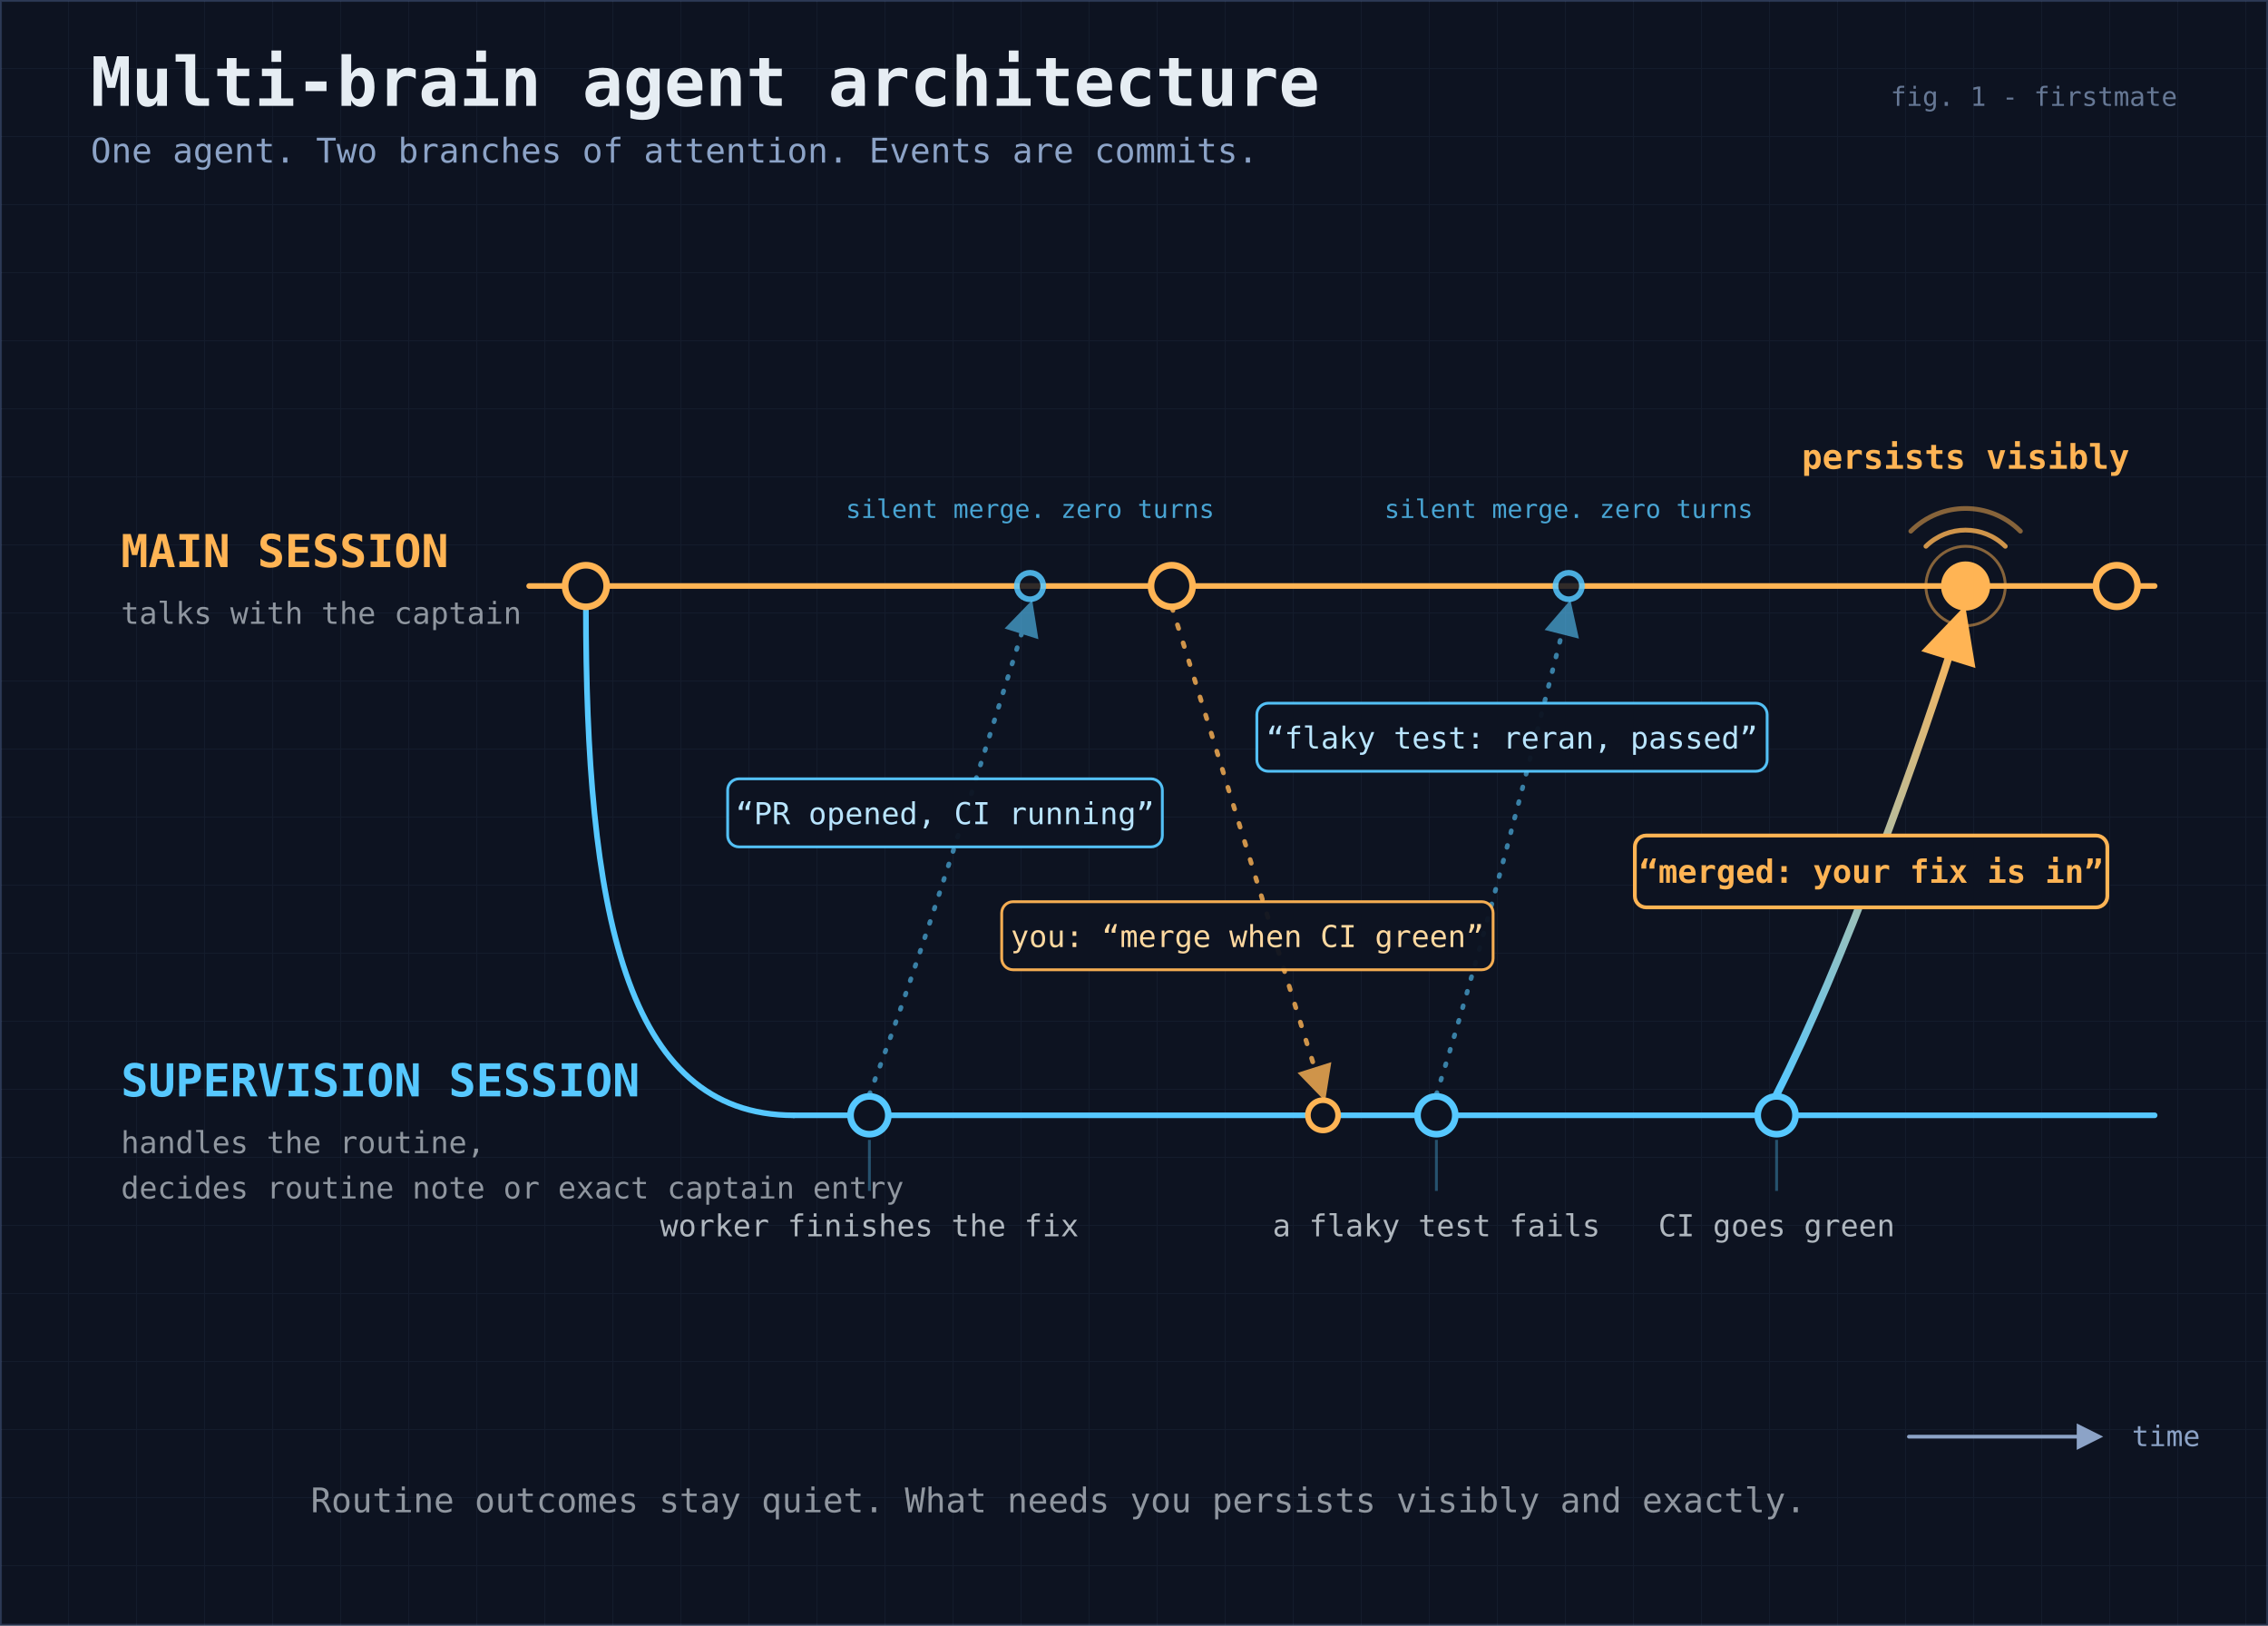
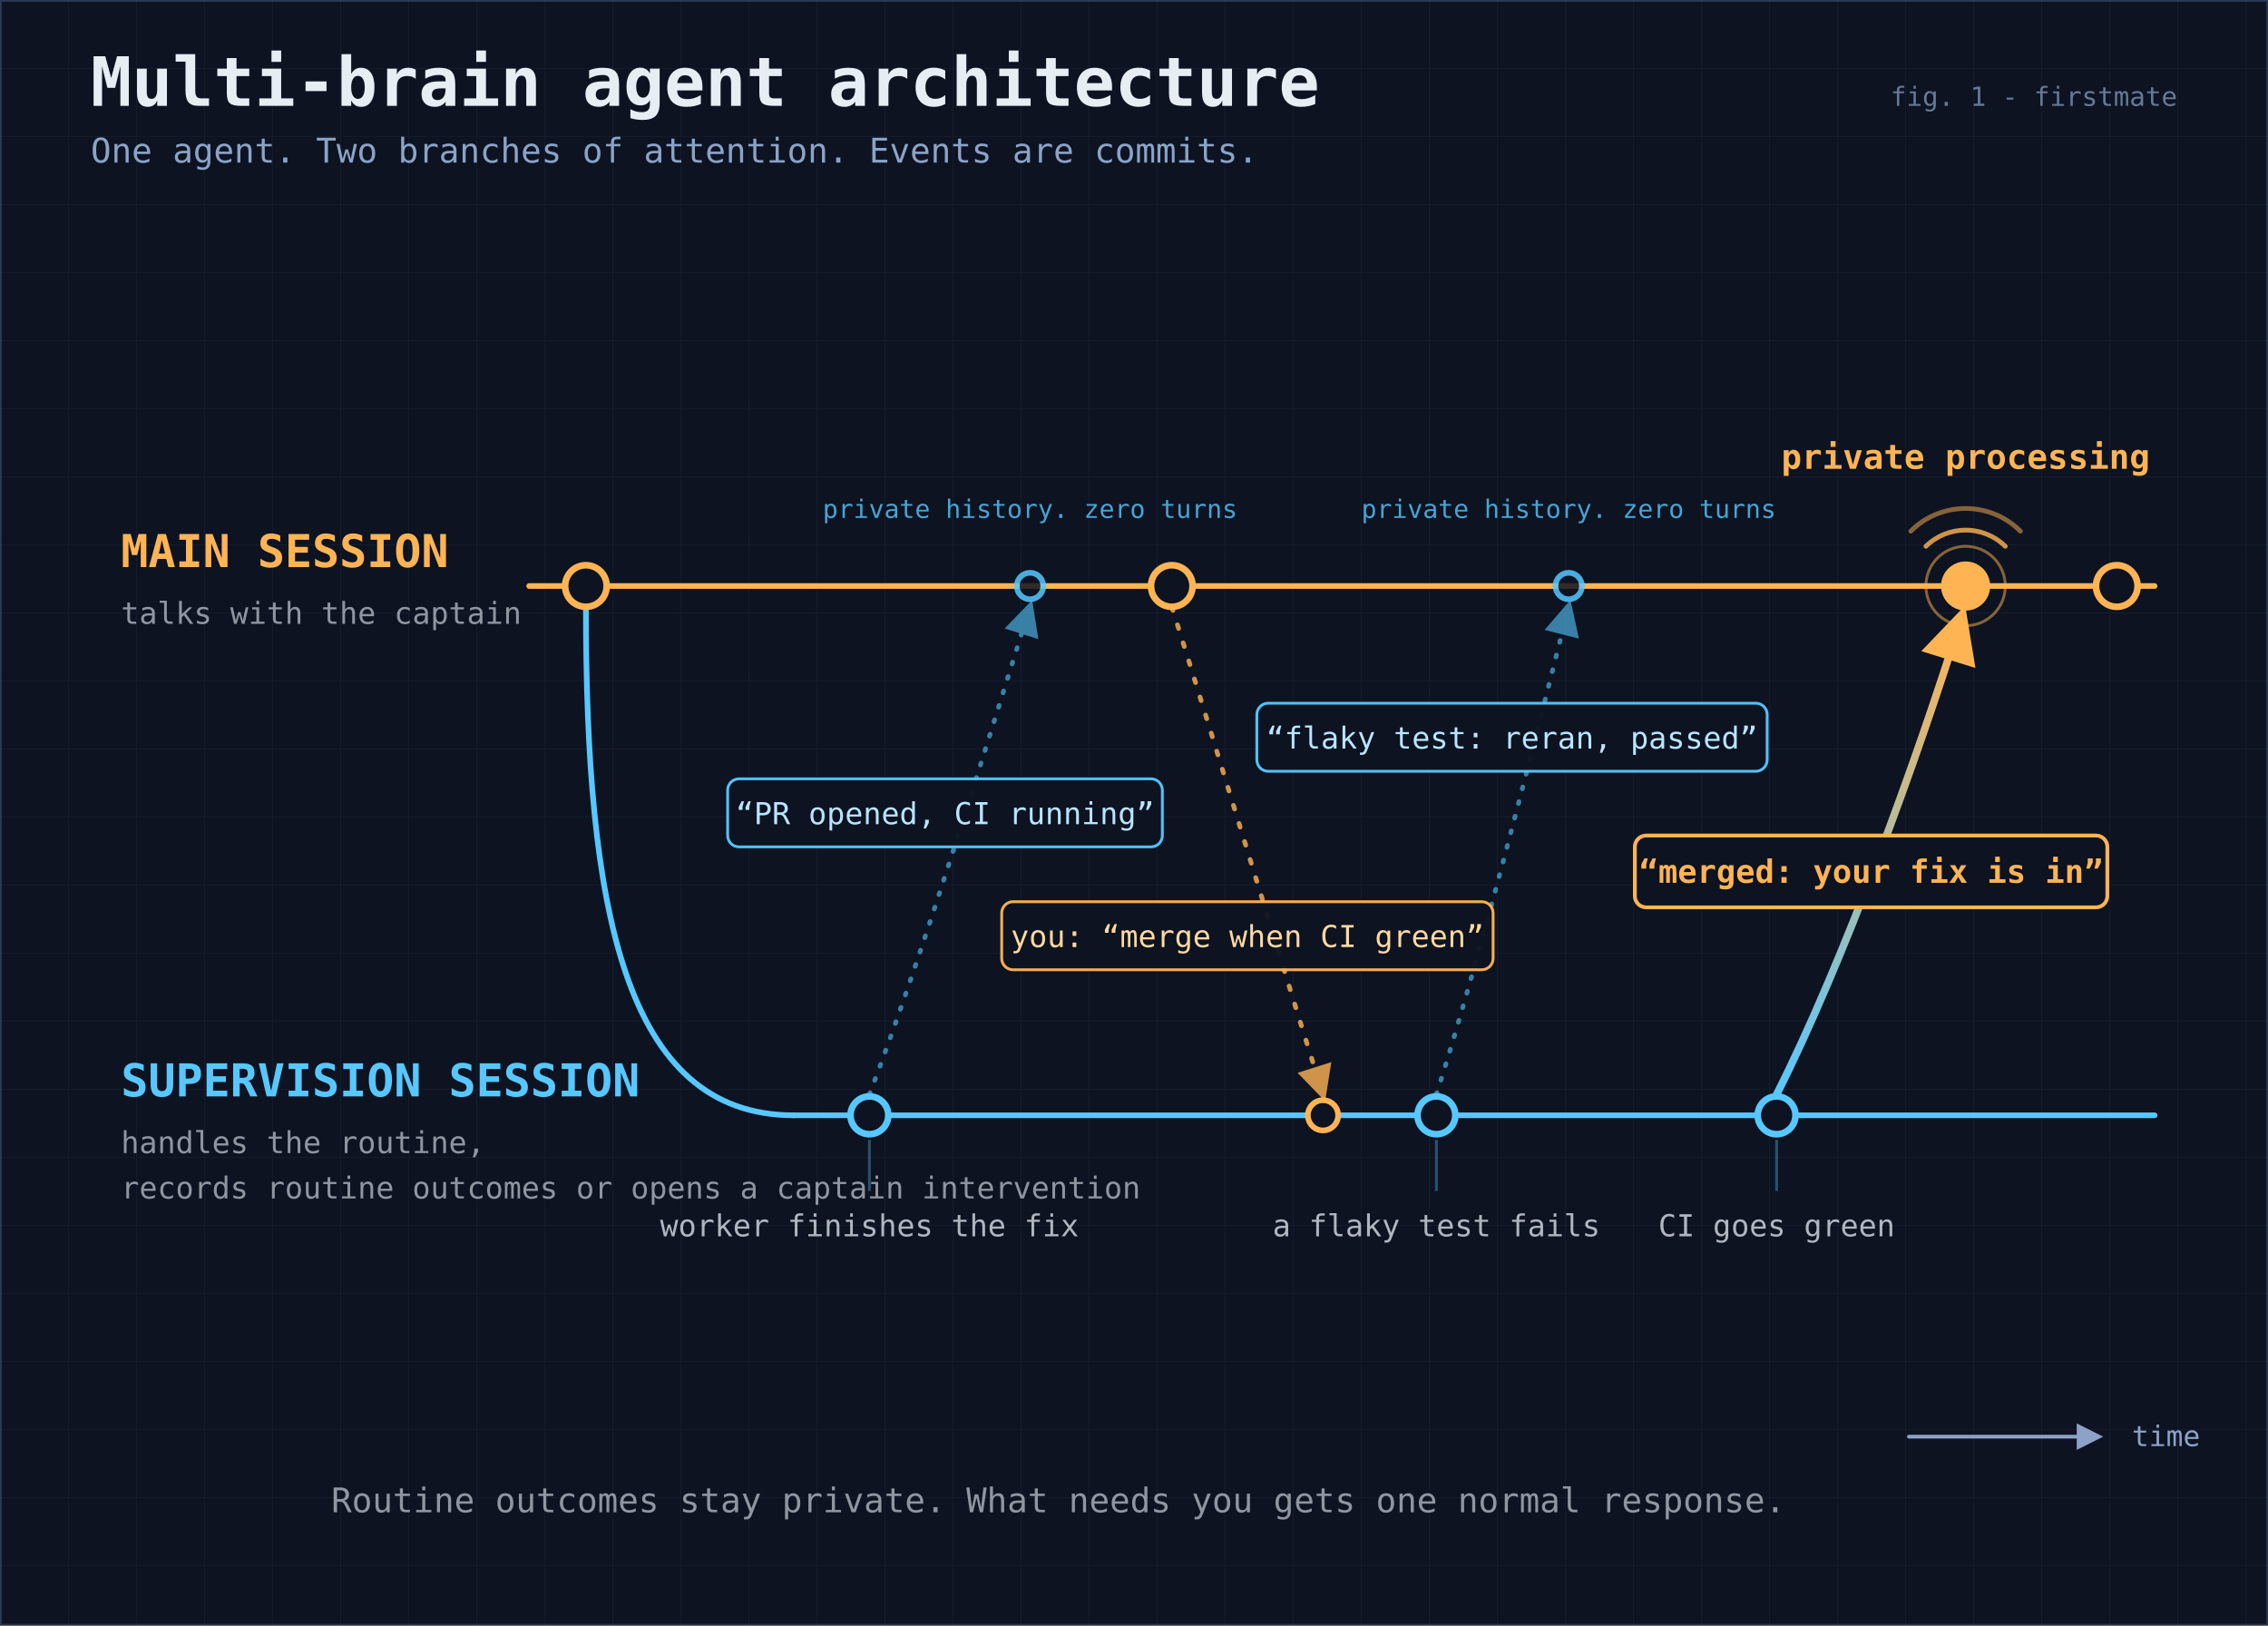
<svg xmlns="http://www.w3.org/2000/svg" viewBox="0 0 1200 860" width="1200" height="860" role="img" aria-labelledby="poster-title poster-desc">
  <defs>
    <pattern id="poster-grid" width="36" height="36" patternUnits="userSpaceOnUse">
      <path d="M 36 0 L 0 0 0 36" fill="none" stroke="#8CAAE6" stroke-opacity="0.06" stroke-width="1" />
    </pattern>
  </defs>
  <rect width="1200" height="860" fill="#0D1321" />
  <rect width="1200" height="860" fill="url(#poster-grid)" />
  <rect x="0.5" y="0.5" width="1199" height="859" fill="none" stroke="#94B4FF" stroke-opacity="0.20" stroke-width="1" />
  <g font-family="ui-monospace, SFMono-Regular, Menlo, Consolas, monospace">
    <text x="48" y="56" fill="#E6EDF3" font-size="36" font-weight="700">Multi-brain agent architecture</text>
    <text x="48" y="86" fill="#8CA3C7" font-size="18">One agent. Two branches of attention. Events are commits.</text>
    <text x="1152" y="56" text-anchor="end" fill="#8CA3C7" fill-opacity="0.7" font-size="14">fig. 1 - firstmate</text>
  </g>
  <g transform="translate(0 100)" font-family="ui-monospace, SFMono-Regular, Menlo, Consolas, monospace">
    <defs>
      <marker id="ah-cyan" viewBox="0 0 10 10" refX="8" refY="5" markerWidth="7.5" markerHeight="7.5" orient="auto-start-reverse">
        <path d="M 0 0 L 10 5 L 0 10 z" fill="#56C8FF" />
      </marker>
      <marker id="ah-amber" viewBox="0 0 10 10" refX="8" refY="5" markerWidth="7.5" markerHeight="7.5" orient="auto-start-reverse">
        <path d="M 0 0 L 10 5 L 0 10 z" fill="#FFB454" />
      </marker>
      <marker id="ah-time" viewBox="0 0 10 10" refX="8" refY="5" markerWidth="7" markerHeight="7" orient="auto-start-reverse">
        <path d="M 0 0 L 10 5 L 0 10 z" fill="#8CA3C7" />
      </marker>
      <linearGradient id="merge-up" x1="0" y1="1" x2="1" y2="0">
        <stop offset="0" stop-color="#56C8FF" />
        <stop offset="1" stop-color="#FFB454" />
      </linearGradient>
    </defs>
    <line x1="280" y1="210" x2="1140" y2="210" stroke="#FFB454" stroke-width="3" stroke-linecap="round" />
    <path d="M 310 221 C 310 380, 330 490, 420 490" fill="none" stroke="#56C8FF" stroke-width="3" stroke-linecap="round" />
    <line x1="420" y1="490" x2="1140" y2="490" stroke="#56C8FF" stroke-width="3" stroke-linecap="round" />
    <text x="64" y="200" fill="#FFB454" font-size="24" font-weight="700">MAIN SESSION</text>
    <text x="64" y="230" fill="#E6EDF3" opacity="0.6" font-size="16">talks with the captain</text>
    <text x="64" y="480" fill="#56C8FF" font-size="24" font-weight="700">SUPERVISION SESSION</text>
    <text x="64" y="510" fill="#E6EDF3" opacity="0.6" font-size="16">handles the routine,</text>
-     <text x="64" y="534" fill="#E6EDF3" opacity="0.6" font-size="16">decides routine note or exact captain entry</text>
+     <text x="64" y="534" fill="#E6EDF3" opacity="0.6" font-size="16">records routine outcomes or opens a captain intervention</text>
    <path id="arc-quiet-1" d="M 460 479 C 490 400, 520 300, 545 221" fill="none" stroke="#56C8FF" stroke-width="2.5" stroke-dasharray="1 7" stroke-linecap="round" opacity="0.6" marker-end="url(#ah-cyan)" />
    <path id="arc-cherry" d="M 620 221 C 645 300, 675 400, 700 479" fill="none" stroke="#FFB454" stroke-width="2.5" stroke-dasharray="2 8" stroke-linecap="round" opacity="0.8" marker-end="url(#ah-amber)" />
    <path id="arc-quiet-2" d="M 760 479 C 785 400, 810 300, 830 221" fill="none" stroke="#56C8FF" stroke-width="2.5" stroke-dasharray="1 7" stroke-linecap="round" opacity="0.6" marker-end="url(#ah-cyan)" />
    <path id="arc-wake" d="M 940 479 C 975 410, 1015 300, 1038 226" fill="none" stroke="url(#merge-up)" stroke-width="4" stroke-linecap="round" marker-end="url(#ah-amber)" />
    <g id="chip-quiet-1">
      <rect x="385" y="312" width="230" height="36" rx="6" fill="#0D1321" stroke="#56C8FF" stroke-width="1.5" opacity="0.95" />
      <text x="500" y="336" text-anchor="middle" fill="#B9E5FF" font-size="16">“PR opened, CI running”</text>
    </g>
    <g id="chip-cherry">
      <rect x="530" y="377" width="260" height="36" rx="6" fill="#0D1321" stroke="#FFB454" stroke-width="1.5" opacity="0.95" />
      <text x="660" y="401" text-anchor="middle" fill="#FFD9A0" font-size="16">you: “merge when CI green”</text>
    </g>
    <g id="chip-quiet-2">
      <rect x="665" y="272" width="270" height="36" rx="6" fill="#0D1321" stroke="#56C8FF" stroke-width="1.5" opacity="0.95" />
      <text x="800" y="296" text-anchor="middle" fill="#B9E5FF" font-size="16">“flaky test: reran, passed”</text>
    </g>
    <g id="chip-wake">
      <rect x="865" y="342" width="250" height="38" rx="6" fill="#0D1321" stroke="#FFB454" stroke-width="2" />
      <text x="990" y="367" text-anchor="middle" fill="#FFB454" font-size="17" font-weight="600">“merged: your fix is in”</text>
    </g>
    <g id="main-commits">
      <circle cx="310" cy="210" r="11" fill="#0D1321" stroke="#FFB454" stroke-width="3.5" />
      <circle cx="620" cy="210" r="11" fill="#0D1321" stroke="#FFB454" stroke-width="3.5" />
      <circle cx="1120" cy="210" r="11" fill="#0D1321" stroke="#FFB454" stroke-width="3.5" />
    </g>
    <g id="silent-landings">
      <circle cx="545" cy="210" r="7" fill="#0D1321" stroke="#56C8FF" stroke-width="3" opacity="0.85" />
      <circle cx="830" cy="210" r="7" fill="#0D1321" stroke="#56C8FF" stroke-width="3" opacity="0.85" />
    </g>
-     <text x="545" y="174" text-anchor="middle" fill="#56C8FF" opacity="0.8" font-size="13.5">silent merge. zero turns</text>
-     <text x="830" y="174" text-anchor="middle" fill="#56C8FF" opacity="0.8" font-size="13.5">silent merge. zero turns</text>
+     <text x="545" y="174" text-anchor="middle" fill="#56C8FF" opacity="0.8" font-size="13.5">private history. zero turns</text>
+     <text x="830" y="174" text-anchor="middle" fill="#56C8FF" opacity="0.8" font-size="13.5">private history. zero turns</text>
    <g id="merge-commit">
      <circle cx="1040" cy="210" r="13" fill="#FFB454" />
      <circle cx="1040" cy="210" r="21" fill="none" stroke="#FFB454" stroke-width="1.5" opacity="0.5" />
      <path d="M 1019 189 A 30 30 0 0 1 1061 189" fill="none" stroke="#FFB454" stroke-width="2.5" stroke-linecap="round" opacity="0.8" />
      <path d="M 1011 181 A 41 41 0 0 1 1069 181" fill="none" stroke="#FFB454" stroke-width="2.5" stroke-linecap="round" opacity="0.5" />
    </g>
-     <text x="1040" y="148" text-anchor="middle" fill="#FFB454" font-size="18" font-weight="700">persists visibly</text>
+     <text x="1040" y="148" text-anchor="middle" fill="#FFB454" font-size="18" font-weight="700">private processing</text>
    <g id="branch-commits">
      <circle cx="460" cy="490" r="10" fill="#0D1321" stroke="#56C8FF" stroke-width="3.5" />
      <circle cx="760" cy="490" r="10" fill="#0D1321" stroke="#56C8FF" stroke-width="3.5" />
      <circle cx="940" cy="490" r="10" fill="#0D1321" stroke="#56C8FF" stroke-width="3.5" />
    </g>
    <circle cx="700" cy="490" r="8" fill="#0D1321" stroke="#FFB454" stroke-width="3" />
    <line x1="460" y1="503" x2="460" y2="530" stroke="#56C8FF" stroke-width="1.5" opacity="0.35" />
    <text x="460" y="554" text-anchor="middle" fill="#E6EDF3" opacity="0.75" font-size="16">worker finishes the fix</text>
    <line x1="760" y1="503" x2="760" y2="530" stroke="#56C8FF" stroke-width="1.5" opacity="0.35" />
    <text x="760" y="554" text-anchor="middle" fill="#E6EDF3" opacity="0.75" font-size="16">a flaky test fails</text>
    <line x1="940" y1="503" x2="940" y2="530" stroke="#56C8FF" stroke-width="1.5" opacity="0.35" />
    <text x="940" y="554" text-anchor="middle" fill="#E6EDF3" opacity="0.75" font-size="16">CI goes green</text>
    <line x1="1010" y1="660" x2="1110" y2="660" stroke="#8CA3C7" stroke-width="2" stroke-linecap="round" marker-end="url(#ah-time)" />
    <text x="1128" y="665" fill="#8CA3C7" font-size="15">time</text>
-     <text x="560" y="700" text-anchor="middle" fill="#E6EDF3" opacity="0.6" font-size="18">Routine outcomes stay quiet. What needs you persists visibly and exactly.</text>
+     <text x="560" y="700" text-anchor="middle" fill="#E6EDF3" opacity="0.6" font-size="18">Routine outcomes stay private. What needs you gets one normal response.</text>
  </g>
</svg>
